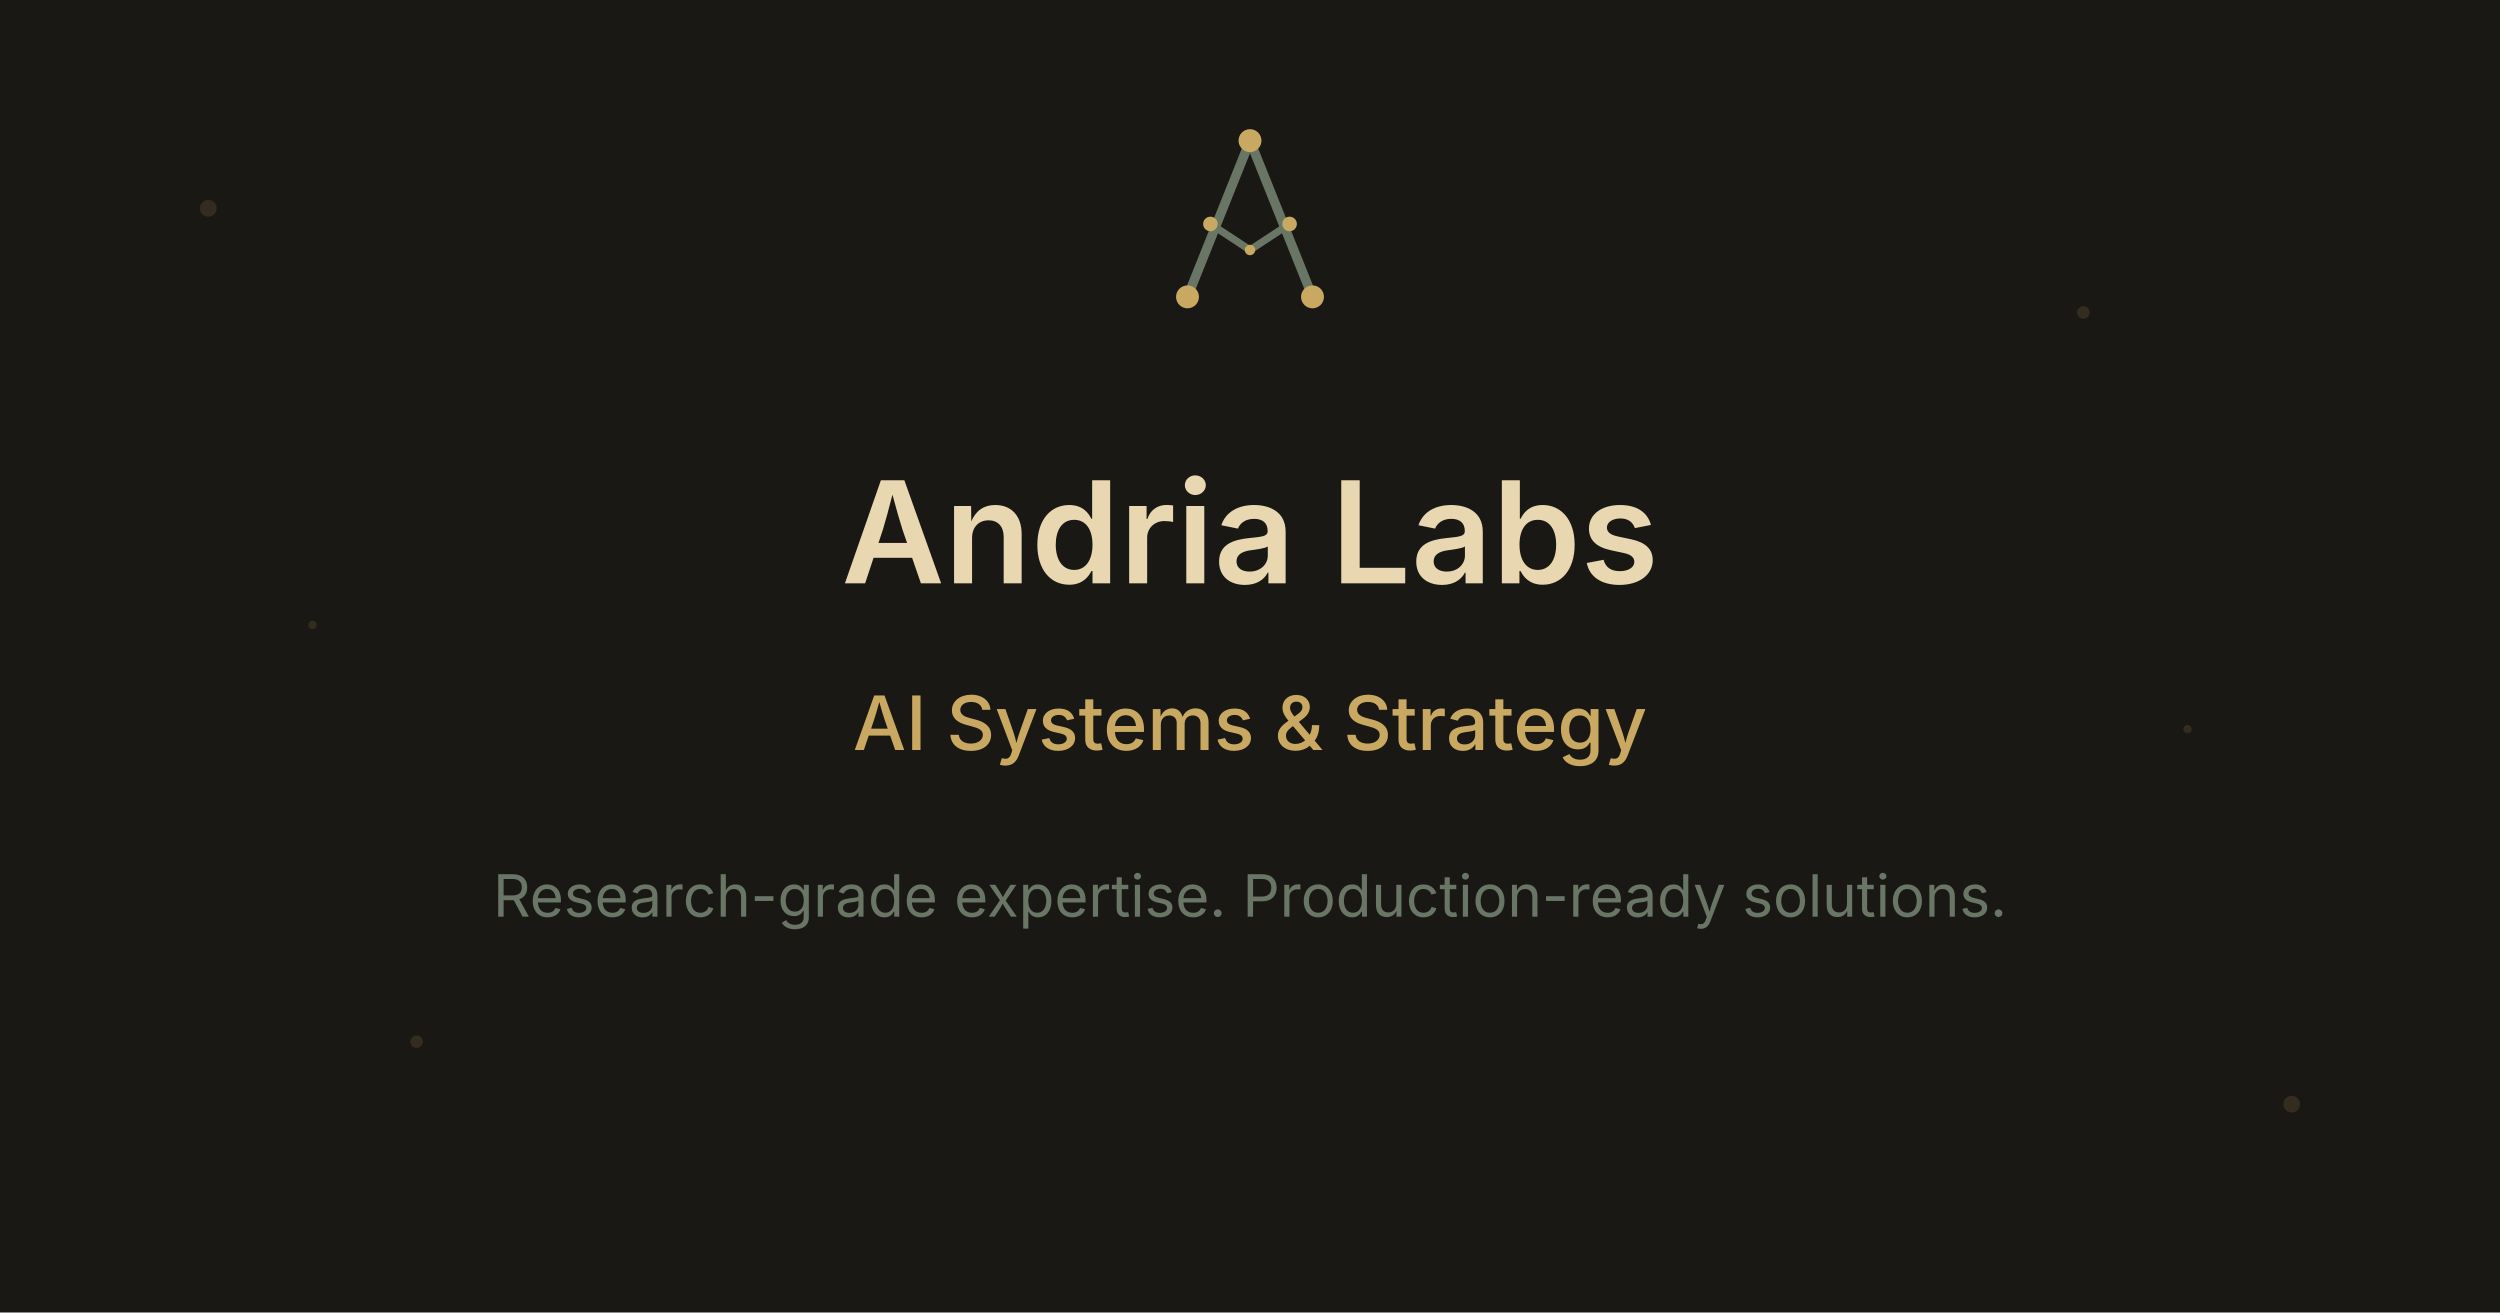
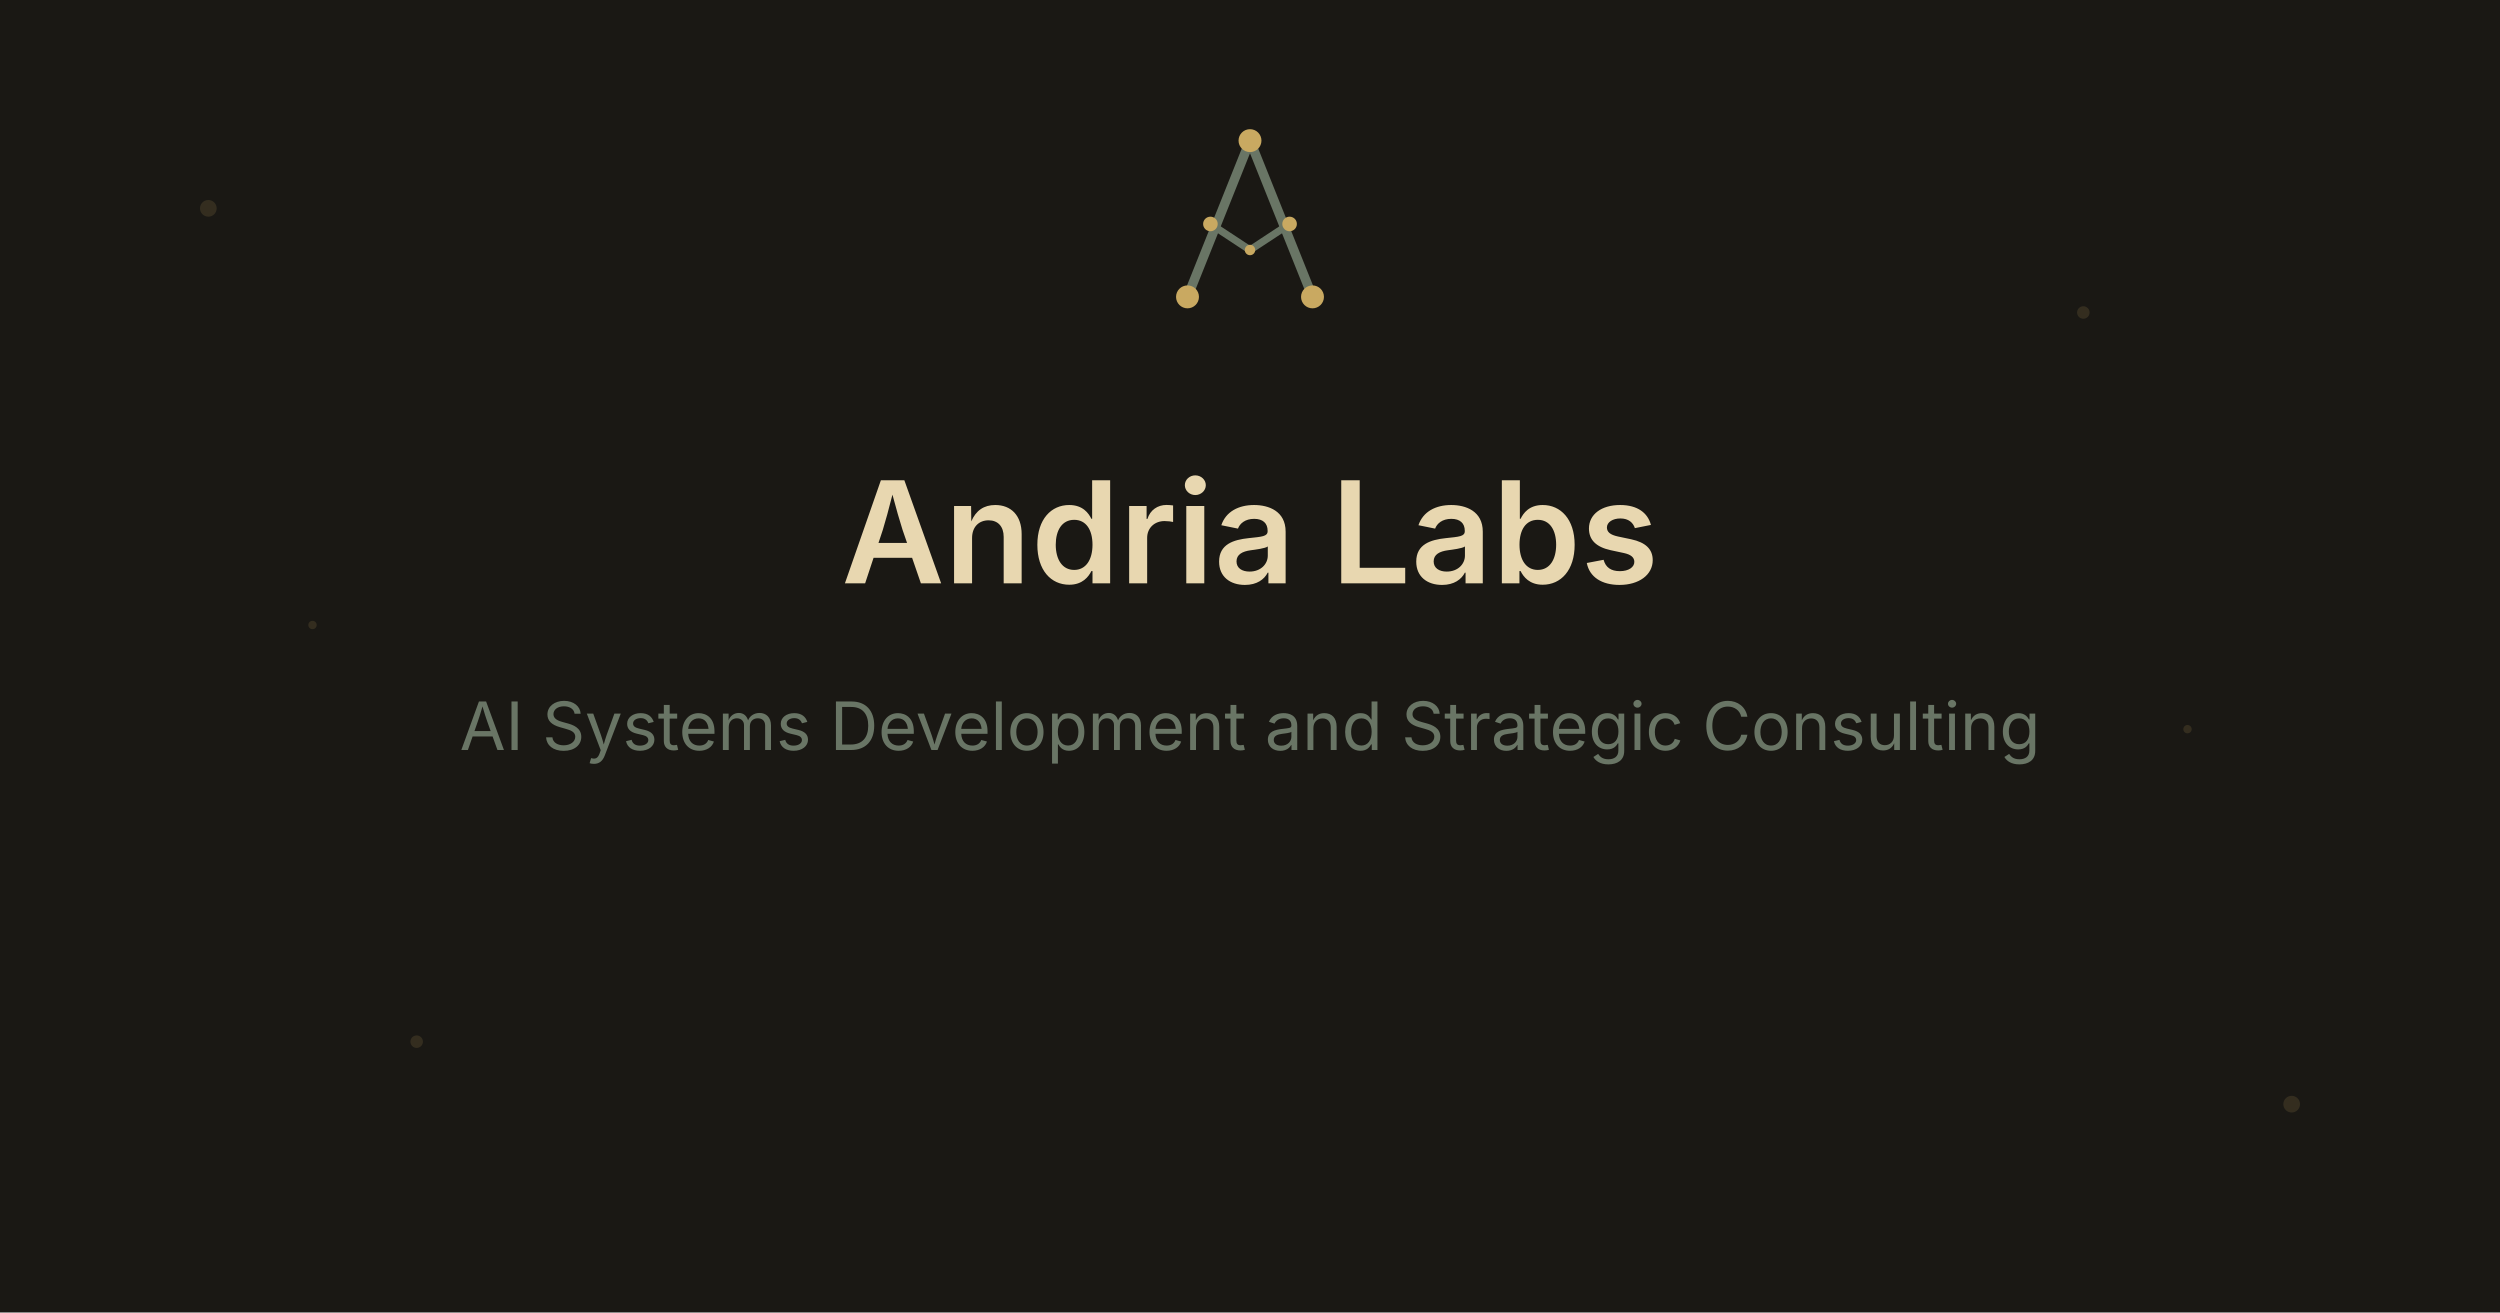
<svg xmlns="http://www.w3.org/2000/svg" width="1200" height="630" viewBox="0 0 1200 630">
  <rect width="1200" height="630" fill="#1A1814" />
  <g transform="translate(560, 60) scale(0.5)">
    <g stroke="#697565" stroke-linecap="round" stroke-width="9">
      <path d="M80 15 20 165M80 15l60 150" />
    </g>
    <g stroke="#697565" stroke-linecap="round" stroke-width="7">
      <path d="m80 120-38-25M80 120l38-25" />
    </g>
    <g fill="#C9A961">
      <circle cx="80" cy="15" r="11" />
      <circle cx="20" cy="165" r="11" />
      <circle cx="140" cy="165" r="11" />
      <circle cx="42" cy="95" r="7" />
      <circle cx="118" cy="95" r="7" />
      <circle cx="80" cy="120" r="5" />
    </g>
  </g>
  <text x="600" y="280" font-family="-apple-system, BlinkMacSystemFont, 'Segoe UI', sans-serif" font-size="68" font-weight="600" fill="#E8D7B0" text-anchor="middle">Andria Labs</text>
-   <text x="600" y="360" font-family="-apple-system, BlinkMacSystemFont, 'Segoe UI', sans-serif" font-size="36" font-weight="500" fill="#C9A961" text-anchor="middle">AI Systems &amp; Strategy</text>
-   <text x="600" y="440" font-family="-apple-system, BlinkMacSystemFont, 'Segoe UI', sans-serif" font-size="28" fill="#697565" text-anchor="middle">Research-grade expertise. Production-ready solutions.</text>
+   <text x="600" y="360" font-family="-apple-system, BlinkMacSystemFont, 'Segoe UI', sans-serif" font-size="32" font-weight="400" fill="#697565" text-anchor="middle">AI Systems Development and Strategic Consulting</text>
  <g fill="#C9A961" opacity="0.15">
    <circle cx="100" cy="100" r="4" />
    <circle cx="1100" cy="530" r="4" />
    <circle cx="200" cy="500" r="3" />
    <circle cx="1000" cy="150" r="3" />
    <circle cx="150" cy="300" r="2" />
    <circle cx="1050" cy="350" r="2" />
  </g>
</svg>
